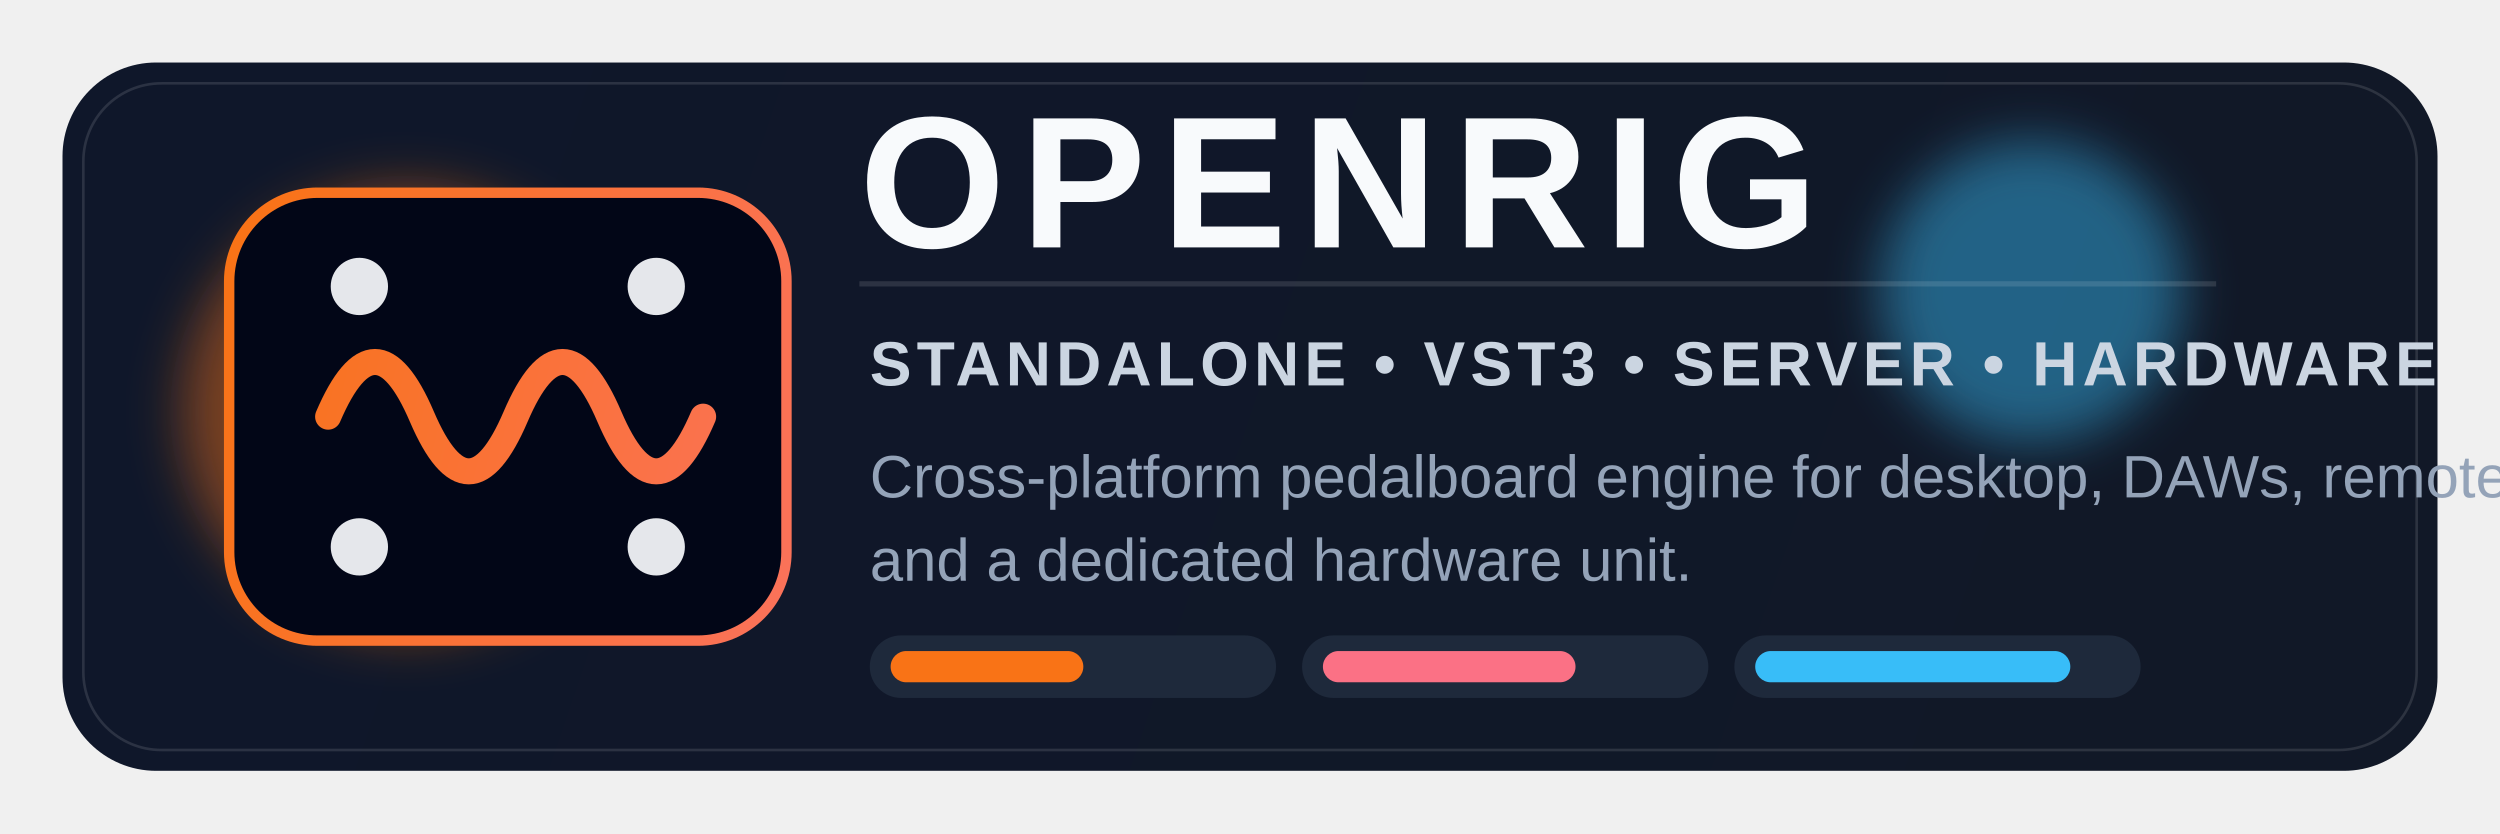
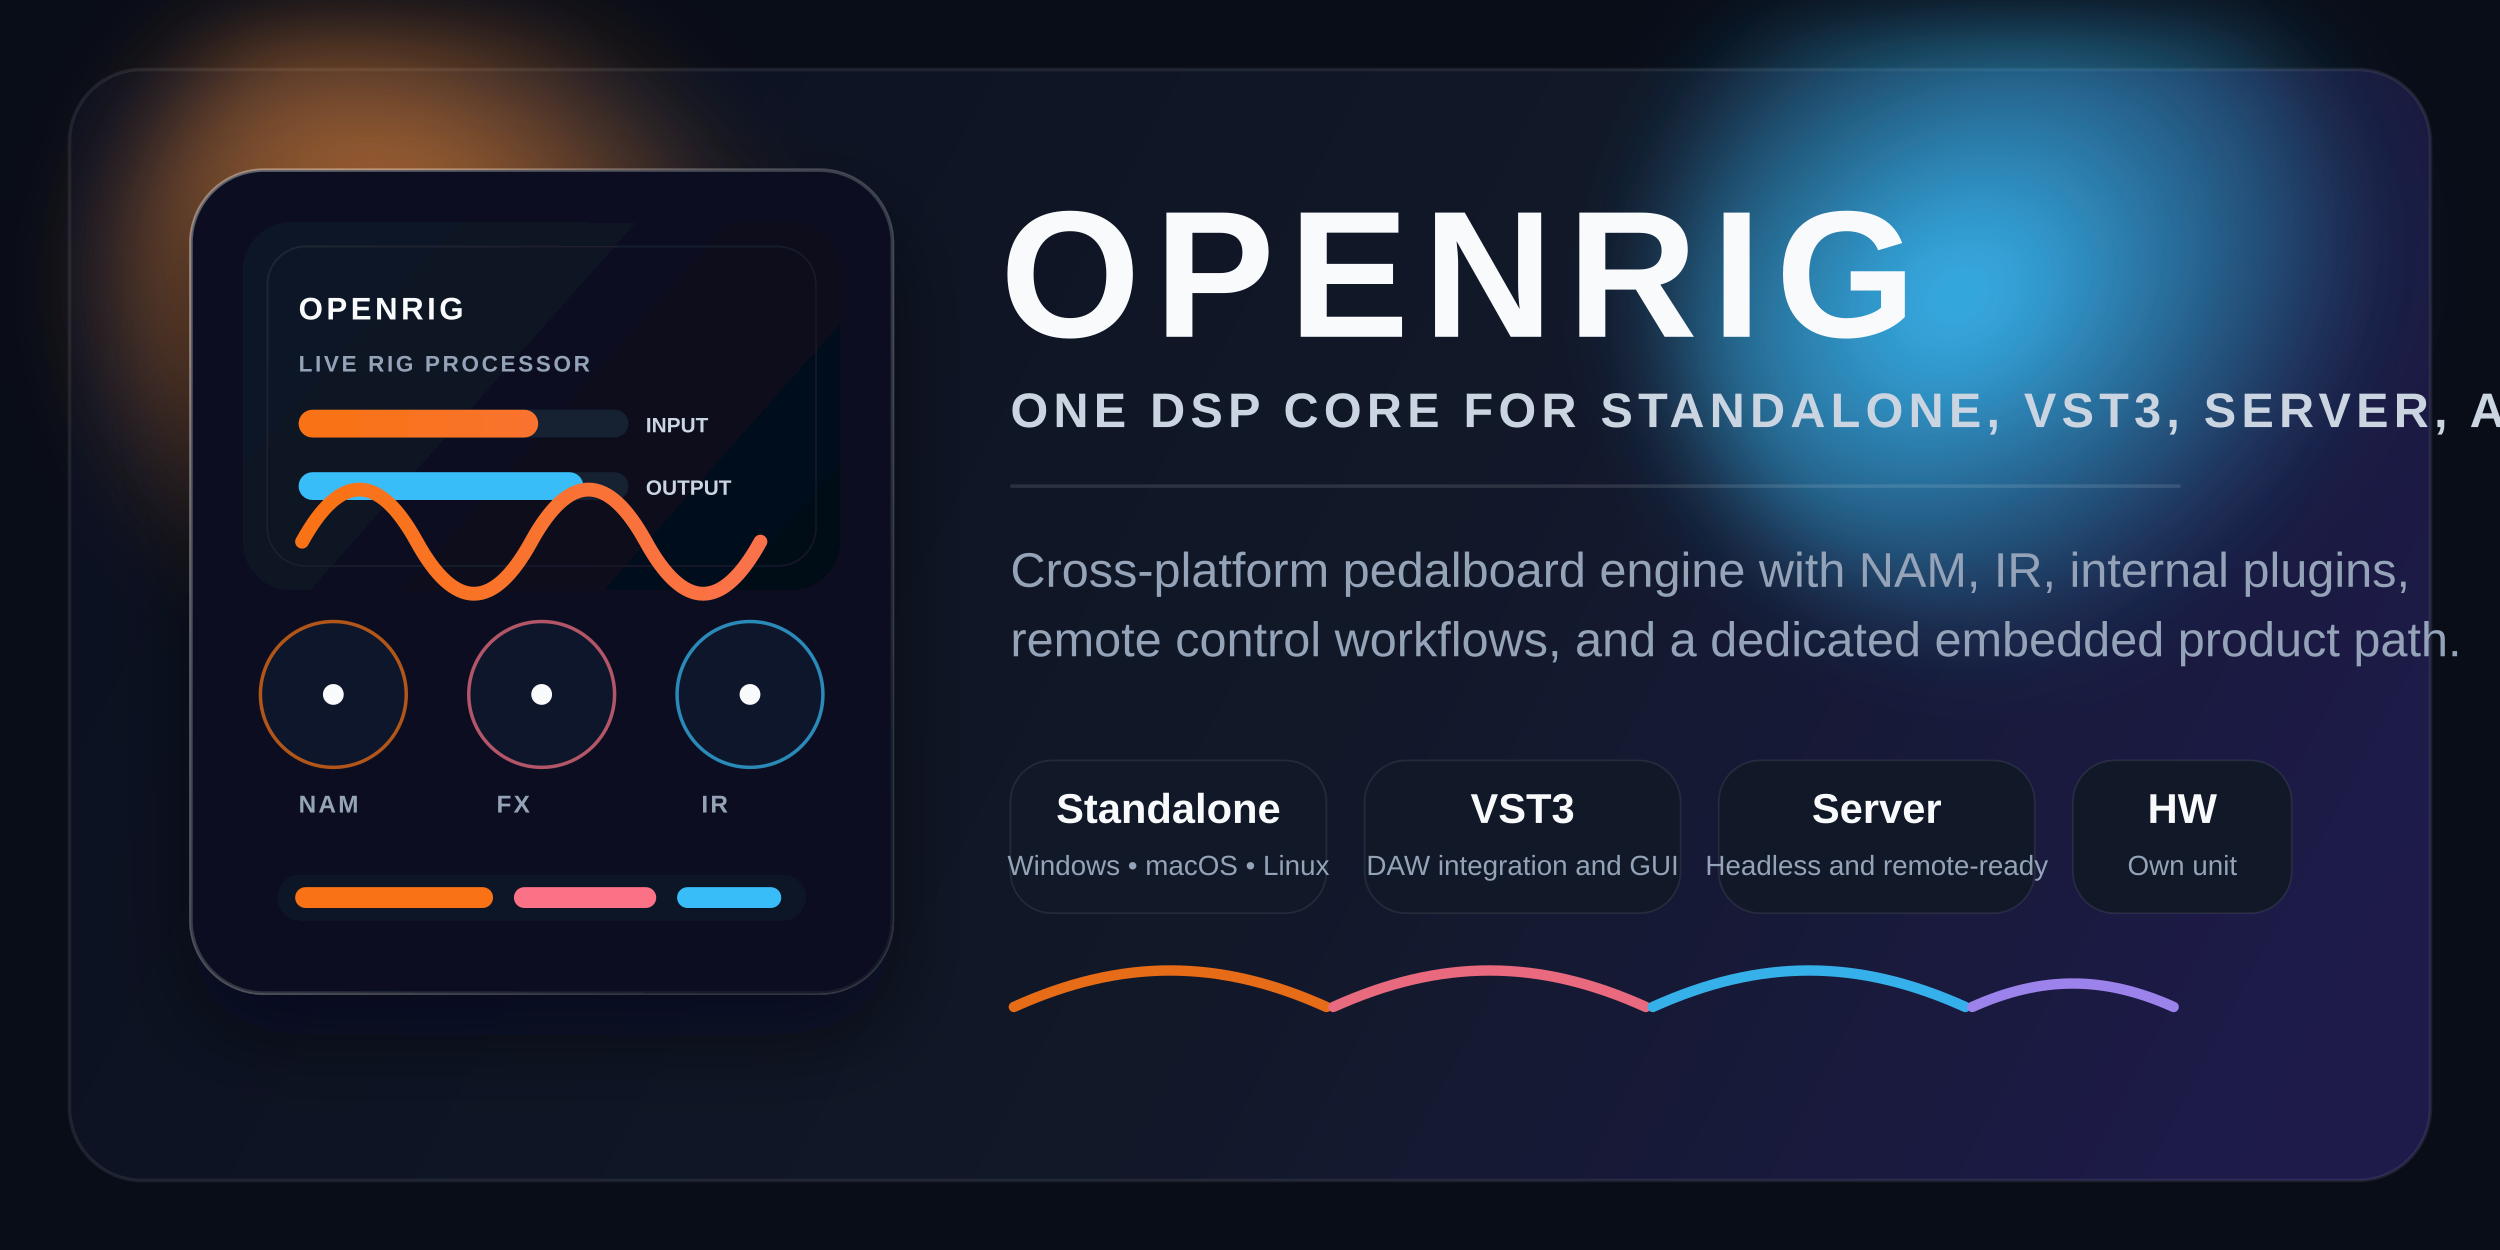
- <svg xmlns="http://www.w3.org/2000/svg" width="960" height="320" viewBox="0 0 960 320" fill="none">
+ <svg xmlns="http://www.w3.org/2000/svg" width="1440" height="720" viewBox="0 0 1440 720" fill="none">
  <defs>
-     <linearGradient id="bg" x1="80" y1="24" x2="880" y2="296" gradientUnits="userSpaceOnUse">
-       <stop stop-color="#0F172A" />
-       <stop offset="1" stop-color="#111827" />
+     <linearGradient id="bgA" x1="92" y1="40" x2="1314" y2="682" gradientUnits="userSpaceOnUse">
+       <stop stop-color="#0B1020" />
+       <stop offset="0.55" stop-color="#111827" />
+       <stop offset="1" stop-color="#1E1B4B" />
    </linearGradient>
-     <linearGradient id="accent" x1="96" y1="64" x2="864" y2="256" gradientUnits="userSpaceOnUse">
+     <radialGradient id="glowWarm" cx="0" cy="0" r="1" gradientUnits="userSpaceOnUse" gradientTransform="translate(248 188) rotate(44.2) scale(278 195)">
+       <stop stop-color="#FB923C" />
+       <stop offset="1" stop-color="#FB923C" stop-opacity="0" />
+     </radialGradient>
+     <radialGradient id="glowCool" cx="0" cy="0" r="1" gradientUnits="userSpaceOnUse" gradientTransform="translate(1128 170) rotate(146.8) scale(278 212)">
+       <stop stop-color="#38BDF8" />
+       <stop offset="1" stop-color="#38BDF8" stop-opacity="0" />
+     </radialGradient>
+     <linearGradient id="accentLine" x1="190" y1="332" x2="1250" y2="332" gradientUnits="userSpaceOnUse">
      <stop stop-color="#F97316" />
      <stop offset="0.5" stop-color="#FB7185" />
      <stop offset="1" stop-color="#38BDF8" />
    </linearGradient>
-     <filter id="soft" x="-20%" y="-20%" width="140%" height="140%">
-       <feGaussianBlur stdDeviation="10" />
+     <linearGradient id="deviceStroke" x1="124" y1="88" x2="498" y2="438" gradientUnits="userSpaceOnUse">
+       <stop stop-color="#FFFFFF" stop-opacity="0.35" />
+       <stop offset="1" stop-color="#FFFFFF" stop-opacity="0.06" />
+     </linearGradient>
+     <linearGradient id="screen" x1="170" y1="146" x2="450" y2="394" gradientUnits="userSpaceOnUse">
+       <stop stop-color="#111827" />
+       <stop offset="1" stop-color="#020617" />
+     </linearGradient>
+     <filter id="blurSoft" x="-30%" y="-30%" width="160%" height="160%">
+       <feGaussianBlur stdDeviation="28" />
+     </filter>
+     <filter id="shadow" x="-20%" y="-20%" width="160%" height="160%">
+       <feDropShadow dx="0" dy="24" stdDeviation="24" flood-color="#020617" flood-opacity="0.5" />
    </filter>
  </defs>
-   <rect x="24" y="24" width="912" height="272" rx="36" fill="url(#bg)" />
-   <rect x="32" y="32" width="896" height="256" rx="30" stroke="#FFFFFF" stroke-opacity="0.12" />
-   <g filter="url(#soft)" opacity="0.45">
-     <circle cx="156" cy="158" r="86" fill="#F97316" />
-     <circle cx="780" cy="112" r="58" fill="#38BDF8" />
+   <rect width="1440" height="720" fill="#090D18" />
+   <rect x="40" y="40" width="1360" height="640" rx="42" fill="url(#bgA)" />
+   <rect x="40" y="40" width="1360" height="640" rx="42" stroke="#FFFFFF" stroke-opacity="0.08" stroke-width="2" />
+   <circle cx="256" cy="174" r="198" fill="url(#glowWarm)" filter="url(#blurSoft)" />
+   <circle cx="1160" cy="162" r="204" fill="url(#glowCool)" filter="url(#blurSoft)" />
+   <g filter="url(#shadow)">
+     <rect x="110" y="98" width="404" height="474" rx="42" fill="#0B1120" />
+     <rect x="110" y="98" width="404" height="474" rx="42" stroke="url(#deviceStroke)" stroke-width="2" />
+     <rect x="140" y="128" width="344" height="212" rx="28" fill="url(#screen)" />
+     <rect x="154" y="142" width="316" height="184" rx="22" stroke="#FFFFFF" stroke-opacity="0.06" />
+     <text x="172" y="184" fill="#F8FAFC" font-family="Arial, Helvetica, sans-serif" font-size="18" font-weight="700" letter-spacing="2">OPENRIG</text>
+     <text x="172" y="214" fill="#94A3B8" font-family="Arial, Helvetica, sans-serif" font-size="13" font-weight="700" letter-spacing="1.5">LIVE RIG PROCESSOR</text>
+     <rect x="172" y="236" width="190" height="16" rx="8" fill="#172033" />
+     <rect x="172" y="236" width="138" height="16" rx="8" fill="url(#accentLine)" />
+     <text x="372" y="249" fill="#CBD5E1" font-family="Arial, Helvetica, sans-serif" font-size="12" font-weight="700">INPUT</text>
+     <rect x="172" y="272" width="190" height="16" rx="8" fill="#172033" />
+     <rect x="172" y="272" width="164" height="16" rx="8" fill="#38BDF8" />
+     <text x="372" y="285" fill="#CBD5E1" font-family="Arial, Helvetica, sans-serif" font-size="12" font-weight="700">OUTPUT</text>
+     <path d="M174 312C196 272 218 272 240 312C262 352 284 352 306 312C328 272 350 272 372 312C394 352 416 352 438 312" stroke="url(#accentLine)" stroke-width="8" stroke-linecap="round" />
+     <circle cx="192" cy="400" r="42" fill="#0F172A" stroke="#F97316" stroke-opacity="0.7" stroke-width="2" />
+     <circle cx="312" cy="400" r="42" fill="#0F172A" stroke="#FB7185" stroke-opacity="0.7" stroke-width="2" />
+     <circle cx="432" cy="400" r="42" fill="#0F172A" stroke="#38BDF8" stroke-opacity="0.7" stroke-width="2" />
+     <circle cx="192" cy="400" r="6" fill="#F8FAFC" />
+     <circle cx="312" cy="400" r="6" fill="#F8FAFC" />
+     <circle cx="432" cy="400" r="6" fill="#F8FAFC" />
+     <text x="172" y="468" fill="#94A3B8" font-family="Arial, Helvetica, sans-serif" font-size="14" font-weight="700" letter-spacing="1.3">NAM</text>
+     <text x="286" y="468" fill="#94A3B8" font-family="Arial, Helvetica, sans-serif" font-size="14" font-weight="700" letter-spacing="1.3">FX</text>
+     <text x="404" y="468" fill="#94A3B8" font-family="Arial, Helvetica, sans-serif" font-size="14" font-weight="700" letter-spacing="1.3">IR</text>
+     <rect x="160" y="504" width="304" height="26" rx="13" fill="#0E1628" />
+     <rect x="170" y="511" width="114" height="12" rx="6" fill="#F97316" />
+     <rect x="296" y="511" width="82" height="12" rx="6" fill="#FB7185" />
+     <rect x="390" y="511" width="60" height="12" rx="6" fill="#38BDF8" />
  </g>
-   <rect x="88" y="74" width="214" height="172" rx="34" fill="#020617" stroke="url(#accent)" stroke-width="4" />
-   <path d="M126 160C138 132 150 132 162 160C174 188 186 188 198 160C210 132 222 132 234 160C246 188 258 188 270 160" stroke="url(#accent)" stroke-width="10" stroke-linecap="round" />
-   <circle cx="138" cy="110" r="11" fill="#E5E7EB" />
-   <circle cx="252" cy="110" r="11" fill="#E5E7EB" />
-   <circle cx="138" cy="210" r="11" fill="#E5E7EB" />
-   <circle cx="252" cy="210" r="11" fill="#E5E7EB" />
-   <path d="M330 109H851" stroke="#FFFFFF" stroke-opacity="0.12" stroke-width="2" />
-   <text x="330" y="95" fill="#F8FAFC" font-family="Arial, Helvetica, sans-serif" font-size="72" font-weight="700" letter-spacing="6">OPENRIG</text>
-   <text x="334" y="148" fill="#CBD5E1" font-family="Arial, Helvetica, sans-serif" font-size="24" font-weight="600" letter-spacing="2">STANDALONE • VST3 • SERVER • HARDWARE</text>
-   <text x="334" y="191" fill="#94A3B8" font-family="Arial, Helvetica, sans-serif" font-size="23">
-     Cross-platform pedalboard engine for desktop, DAWs, remote control,
-   </text>
-   <text x="334" y="223" fill="#94A3B8" font-family="Arial, Helvetica, sans-serif" font-size="23">and a dedicated hardware unit.</text>
-   <rect x="334" y="244" width="156" height="24" rx="12" fill="#1E293B" />
-   <rect x="342" y="250" width="74" height="12" rx="6" fill="#F97316" />
-   <rect x="500" y="244" width="156" height="24" rx="12" fill="#1E293B" />
-   <rect x="508" y="250" width="97" height="12" rx="6" fill="#FB7185" />
-   <rect x="666" y="244" width="156" height="24" rx="12" fill="#1E293B" />
-   <rect x="674" y="250" width="121" height="12" rx="6" fill="#38BDF8" />
+   <g>
+     <text x="576" y="194" fill="#F8FAFC" font-family="Arial, Helvetica, sans-serif" font-size="104" font-weight="700" letter-spacing="8">OPENRIG</text>
+     <text x="582" y="246" fill="#CBD5E1" font-family="Arial, Helvetica, sans-serif" font-size="28" font-weight="700" letter-spacing="3">ONE DSP CORE FOR STANDALONE, VST3, SERVER, AND HARDWARE</text>
+     <path d="M582 280H1256" stroke="#FFFFFF" stroke-opacity="0.12" stroke-width="2" />
+     <text x="582" y="338" fill="#94A3B8" font-family="Arial, Helvetica, sans-serif" font-size="28">
+       Cross-platform pedalboard engine with NAM, IR, internal plugins,
+     </text>
+     <text x="582" y="378" fill="#94A3B8" font-family="Arial, Helvetica, sans-serif" font-size="28">
+       remote control workflows, and a dedicated embedded product path.
+     </text>
+     <g>
+       <rect x="582" y="438" width="182" height="88" rx="24" fill="#111827" stroke="#FFFFFF" stroke-opacity="0.08" />
+       <text x="673" y="474" text-anchor="middle" fill="#F8FAFC" font-family="Arial, Helvetica, sans-serif" font-size="24" font-weight="700">Standalone</text>
+       <text x="673" y="504" text-anchor="middle" fill="#94A3B8" font-family="Arial, Helvetica, sans-serif" font-size="16">Windows • macOS • Linux</text>
+       <rect x="786" y="438" width="182" height="88" rx="24" fill="#111827" stroke="#FFFFFF" stroke-opacity="0.08" />
+       <text x="877" y="474" text-anchor="middle" fill="#F8FAFC" font-family="Arial, Helvetica, sans-serif" font-size="24" font-weight="700">VST3</text>
+       <text x="877" y="504" text-anchor="middle" fill="#94A3B8" font-family="Arial, Helvetica, sans-serif" font-size="16">DAW integration and GUI</text>
+       <rect x="990" y="438" width="182" height="88" rx="24" fill="#111827" stroke="#FFFFFF" stroke-opacity="0.08" />
+       <text x="1081" y="474" text-anchor="middle" fill="#F8FAFC" font-family="Arial, Helvetica, sans-serif" font-size="24" font-weight="700">Server</text>
+       <text x="1081" y="504" text-anchor="middle" fill="#94A3B8" font-family="Arial, Helvetica, sans-serif" font-size="16">Headless and remote-ready</text>
+       <rect x="1194" y="438" width="126" height="88" rx="24" fill="#111827" stroke="#FFFFFF" stroke-opacity="0.08" />
+       <text x="1257" y="474" text-anchor="middle" fill="#F8FAFC" font-family="Arial, Helvetica, sans-serif" font-size="24" font-weight="700">HW</text>
+       <text x="1257" y="504" text-anchor="middle" fill="#94A3B8" font-family="Arial, Helvetica, sans-serif" font-size="16">Own unit</text>
+     </g>
+     <g opacity="0.92">
+       <path d="M584 580C646 552 702 552 764 580" stroke="#F97316" stroke-width="6" stroke-linecap="round" />
+       <path d="M768 580C830 552 886 552 948 580" stroke="#FB7185" stroke-width="6" stroke-linecap="round" />
+       <path d="M952 580C1014 552 1070 552 1132 580" stroke="#38BDF8" stroke-width="6" stroke-linecap="round" />
+       <path d="M1136 580C1176 562 1212 562 1252 580" stroke="#A78BFA" stroke-width="6" stroke-linecap="round" />
+     </g>
+   </g>
</svg>
